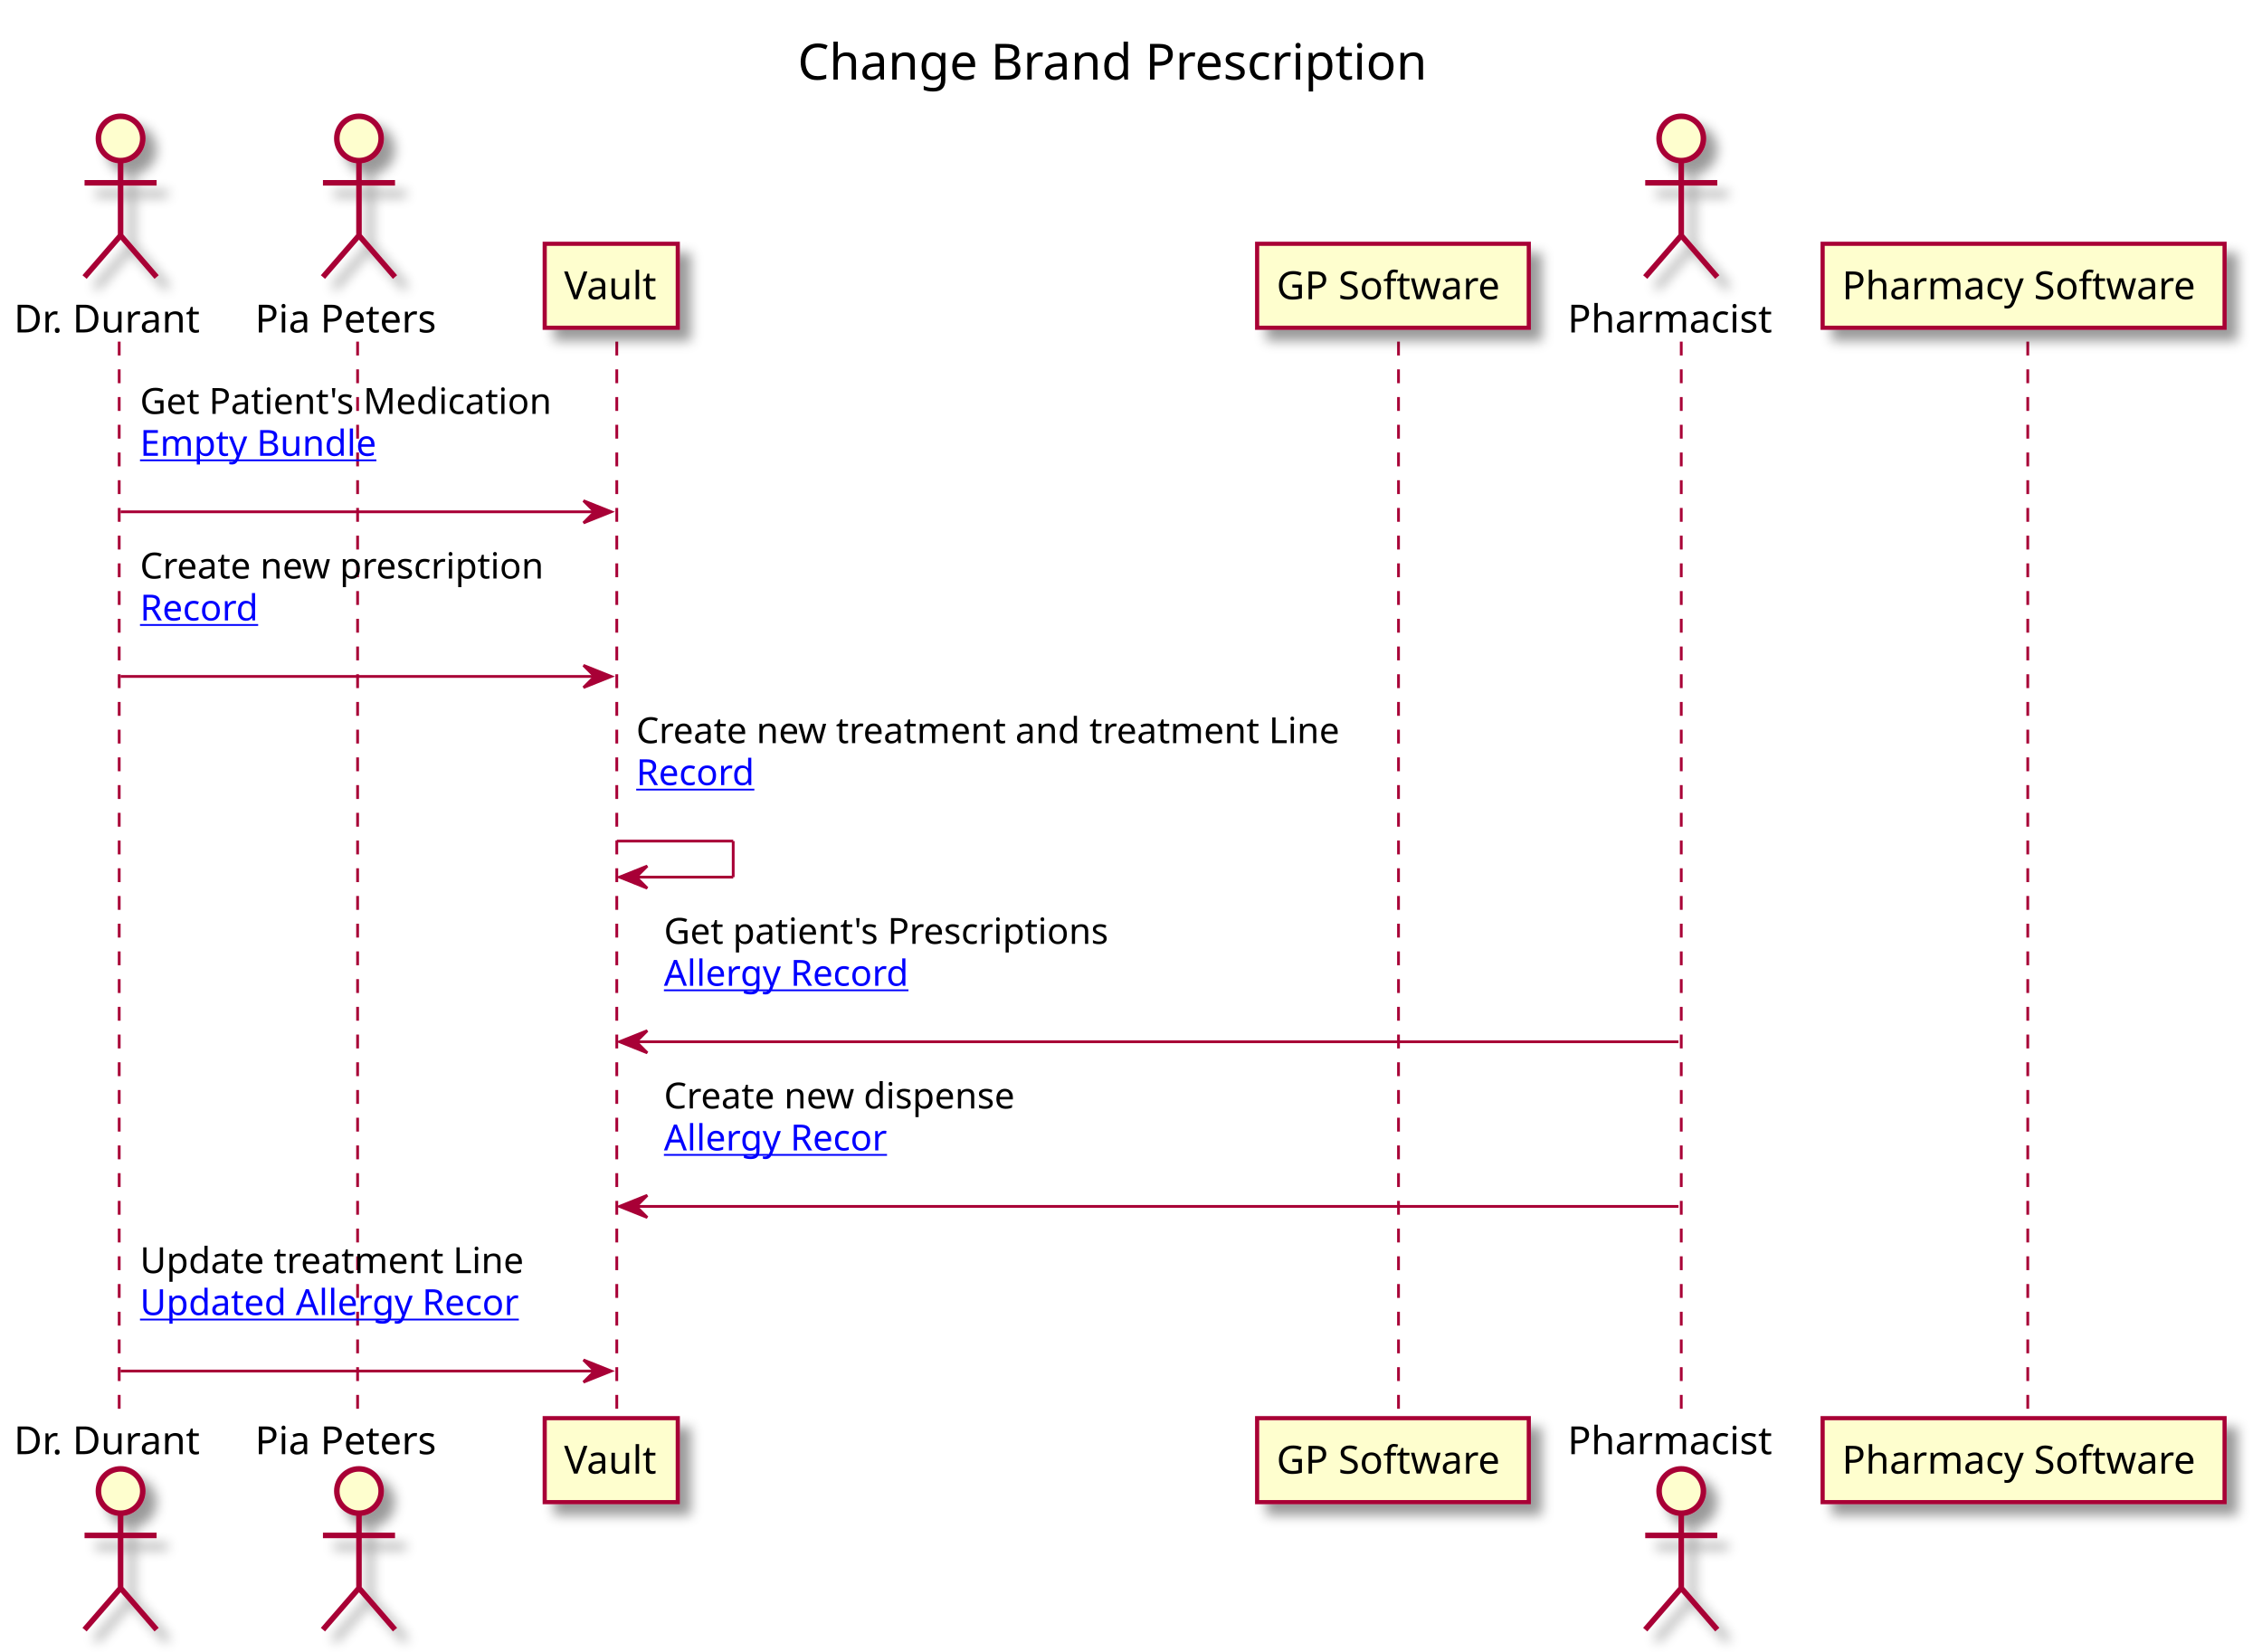
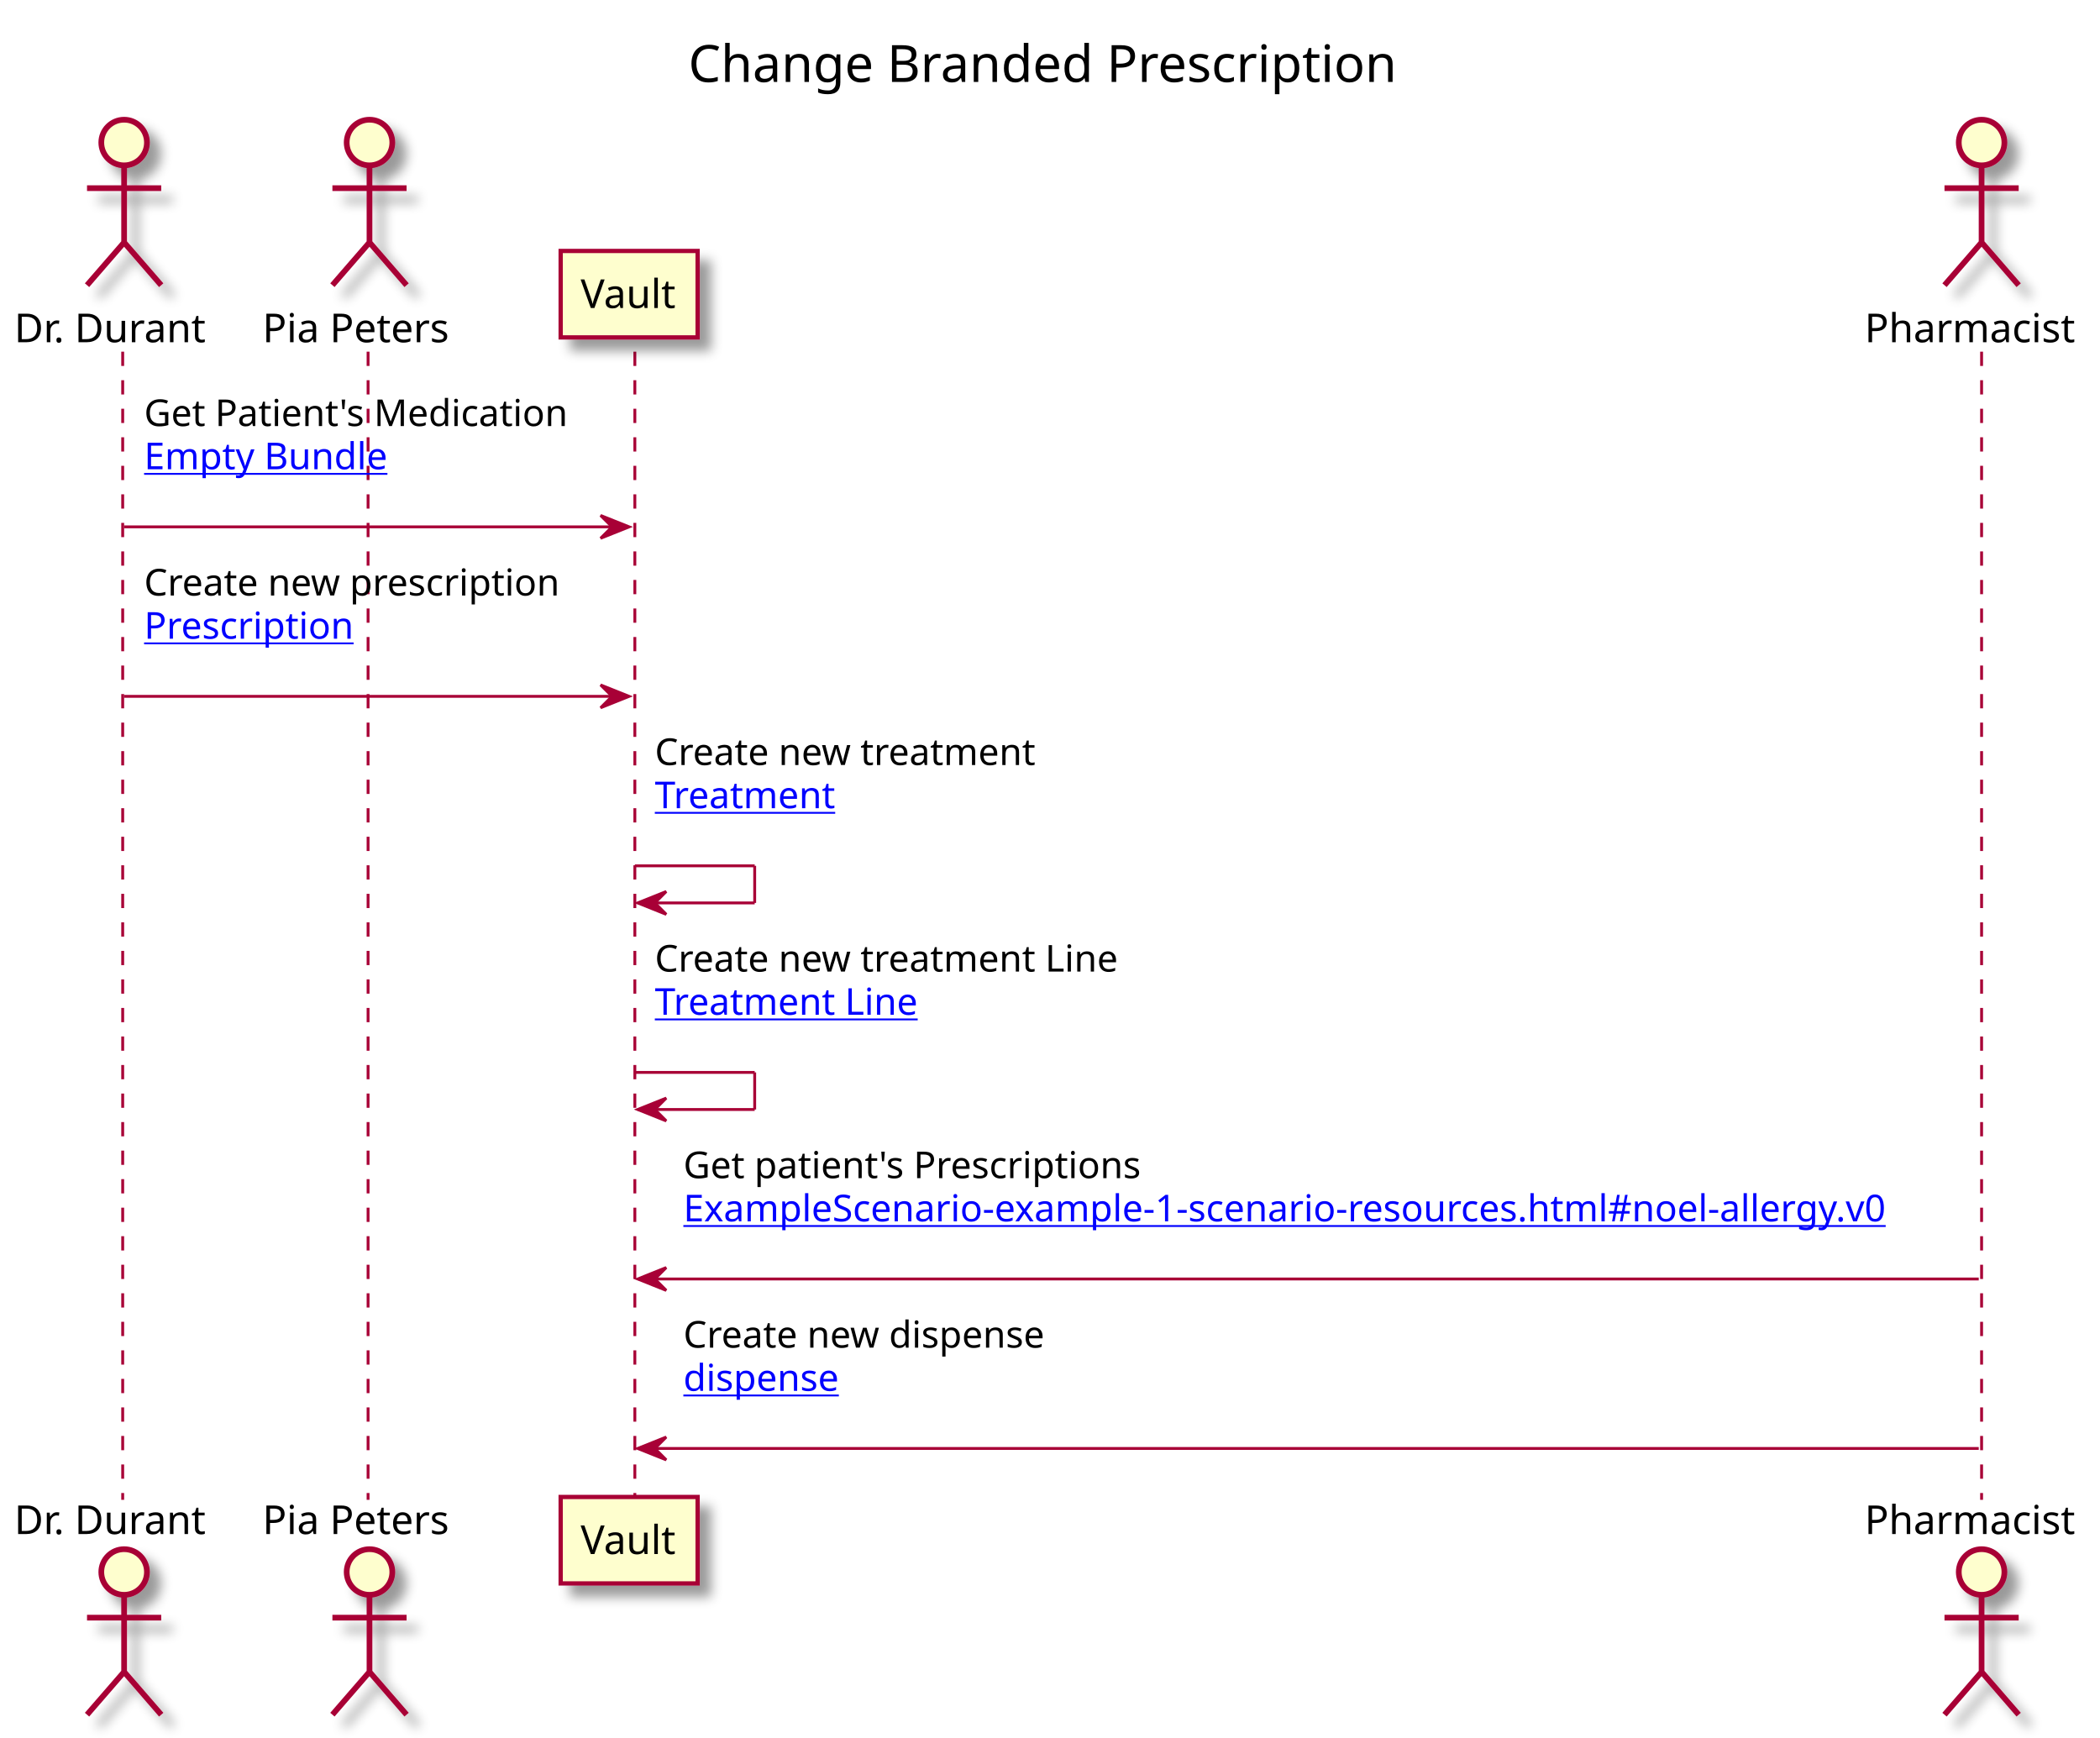
- <svg xmlns="http://www.w3.org/2000/svg" xmlns:xlink="http://www.w3.org/1999/xlink" contentScriptType="application/ecmascript" contentStyleType="text/css" height="596px" preserveAspectRatio="none" style="width:816px;height:596px;" version="1.1" viewBox="0 0 816 596" width="816px" zoomAndPan="magnify">
+ <svg xmlns="http://www.w3.org/2000/svg" xmlns:xlink="http://www.w3.org/1999/xlink" contentScriptType="application/ecmascript" contentStyleType="text/css" height="609px" preserveAspectRatio="none" style="width:736px;height:609px;" version="1.1" viewBox="0 0 736 609" width="736px" zoomAndPan="magnify">
  <defs>
-     <filter height="300%" id="f1e1nlv9q6ob5w" width="300%" x="-1" y="-1">
+     <filter height="300%" id="fdxlu8bz7r6s7" width="300%" x="-1" y="-1">
      <feGaussianBlur result="blurOut" stdDeviation="2.0" />
      <feColorMatrix in="blurOut" result="blurOut2" type="matrix" values="0 0 0 0 0 0 0 0 0 0 0 0 0 0 0 0 0 0 .4 0" />
      <feOffset dx="4.0" dy="4.0" in="blurOut2" result="blurOut3" />
      <feBlend in="SourceGraphic" in2="blurOut3" mode="normal" />
    </filter>
  </defs>
  <g>
-     <text fill="#000000" font-family="sans-serif" font-size="18" lengthAdjust="spacing" textLength="236" x="287.75" y="28.708">Change Brand Prescription</text>
-     <line style="stroke:#A80036;stroke-width:1.0;stroke-dasharray:5.0,5.0;" x1="43" x2="43" y1="123.25" y2="512.641" />
-     <line style="stroke:#A80036;stroke-width:1.0;stroke-dasharray:5.0,5.0;" x1="129" x2="129" y1="123.25" y2="512.641" />
-     <line style="stroke:#A80036;stroke-width:1.0;stroke-dasharray:5.0,5.0;" x1="222.5" x2="222.5" y1="123.25" y2="512.641" />
-     <line style="stroke:#A80036;stroke-width:1.0;stroke-dasharray:5.0,5.0;" x1="504.5" x2="504.5" y1="123.25" y2="512.641" />
-     <line style="stroke:#A80036;stroke-width:1.0;stroke-dasharray:5.0,5.0;" x1="606.5" x2="606.5" y1="123.25" y2="512.641" />
-     <line style="stroke:#A80036;stroke-width:1.0;stroke-dasharray:5.0,5.0;" x1="731.5" x2="731.5" y1="123.25" y2="512.641" />
+     <text fill="#000000" font-family="sans-serif" font-size="18" lengthAdjust="spacing" textLength="258" x="241.25" y="28.708">Change Branded Prescription</text>
+     <line style="stroke:#A80036;stroke-width:1.0;stroke-dasharray:5.0,5.0;" x1="43" x2="43" y1="123.25" y2="525.641" />
+     <line style="stroke:#A80036;stroke-width:1.0;stroke-dasharray:5.0,5.0;" x1="129" x2="129" y1="123.25" y2="525.641" />
+     <line style="stroke:#A80036;stroke-width:1.0;stroke-dasharray:5.0,5.0;" x1="222.5" x2="222.5" y1="123.25" y2="525.641" />
+     <line style="stroke:#A80036;stroke-width:1.0;stroke-dasharray:5.0,5.0;" x1="694.5" x2="694.5" y1="123.25" y2="525.641" />
    <text fill="#000000" font-family="sans-serif" font-size="14" lengthAdjust="spacing" textLength="71" x="5" y="119.948">Dr. Durant</text>
-     <ellipse cx="43.5" cy="49.953" fill="#FEFECE" filter="url(#f1e1nlv9q6ob5w)" rx="8" ry="8" style="stroke:#A80036;stroke-width:2.0;" />
-     <path d="M43.5,57.953 L43.5,84.953 M30.5,65.953 L56.5,65.953 M43.5,84.953 L30.5,99.953 M43.5,84.953 L56.5,99.953 " fill="none" filter="url(#f1e1nlv9q6ob5w)" style="stroke:#A80036;stroke-width:2.0;" />
-     <text fill="#000000" font-family="sans-serif" font-size="14" lengthAdjust="spacing" textLength="71" x="5" y="524.636">Dr. Durant</text>
-     <ellipse cx="43.5" cy="537.938" fill="#FEFECE" filter="url(#f1e1nlv9q6ob5w)" rx="8" ry="8" style="stroke:#A80036;stroke-width:2.0;" />
-     <path d="M43.5,545.938 L43.5,572.938 M30.5,553.938 L56.5,553.938 M43.5,572.938 L30.5,587.938 M43.5,572.938 L56.5,587.938 " fill="none" filter="url(#f1e1nlv9q6ob5w)" style="stroke:#A80036;stroke-width:2.0;" />
+     <ellipse cx="43.5" cy="49.953" fill="#FEFECE" filter="url(#fdxlu8bz7r6s7)" rx="8" ry="8" style="stroke:#A80036;stroke-width:2.0;" />
+     <path d="M43.5,57.953 L43.5,84.953 M30.5,65.953 L56.5,65.953 M43.5,84.953 L30.5,99.953 M43.5,84.953 L56.5,99.953 " fill="none" filter="url(#fdxlu8bz7r6s7)" style="stroke:#A80036;stroke-width:2.0;" />
+     <text fill="#000000" font-family="sans-serif" font-size="14" lengthAdjust="spacing" textLength="71" x="5" y="537.636">Dr. Durant</text>
+     <ellipse cx="43.5" cy="550.938" fill="#FEFECE" filter="url(#fdxlu8bz7r6s7)" rx="8" ry="8" style="stroke:#A80036;stroke-width:2.0;" />
+     <path d="M43.5,558.938 L43.5,585.938 M30.5,566.938 L56.5,566.938 M43.5,585.938 L30.5,600.938 M43.5,585.938 L56.5,600.938 " fill="none" filter="url(#fdxlu8bz7r6s7)" style="stroke:#A80036;stroke-width:2.0;" />
    <text fill="#000000" font-family="sans-serif" font-size="14" lengthAdjust="spacing" textLength="69" x="92" y="119.948">Pia Peters</text>
-     <ellipse cx="129.5" cy="49.953" fill="#FEFECE" filter="url(#f1e1nlv9q6ob5w)" rx="8" ry="8" style="stroke:#A80036;stroke-width:2.0;" />
-     <path d="M129.5,57.953 L129.5,84.953 M116.5,65.953 L142.5,65.953 M129.5,84.953 L116.5,99.953 M129.5,84.953 L142.5,99.953 " fill="none" filter="url(#f1e1nlv9q6ob5w)" style="stroke:#A80036;stroke-width:2.0;" />
-     <text fill="#000000" font-family="sans-serif" font-size="14" lengthAdjust="spacing" textLength="69" x="92" y="524.636">Pia Peters</text>
-     <ellipse cx="129.5" cy="537.938" fill="#FEFECE" filter="url(#f1e1nlv9q6ob5w)" rx="8" ry="8" style="stroke:#A80036;stroke-width:2.0;" />
-     <path d="M129.5,545.938 L129.5,572.938 M116.5,553.938 L142.5,553.938 M129.5,572.938 L116.5,587.938 M129.5,572.938 L142.5,587.938 " fill="none" filter="url(#f1e1nlv9q6ob5w)" style="stroke:#A80036;stroke-width:2.0;" />
-     <rect fill="#FEFECE" filter="url(#f1e1nlv9q6ob5w)" height="30.297" style="stroke:#A80036;stroke-width:1.5;" width="48" x="196.5" y="87.953" />
+     <ellipse cx="129.5" cy="49.953" fill="#FEFECE" filter="url(#fdxlu8bz7r6s7)" rx="8" ry="8" style="stroke:#A80036;stroke-width:2.0;" />
+     <path d="M129.5,57.953 L129.5,84.953 M116.5,65.953 L142.5,65.953 M129.5,84.953 L116.5,99.953 M129.5,84.953 L142.5,99.953 " fill="none" filter="url(#fdxlu8bz7r6s7)" style="stroke:#A80036;stroke-width:2.0;" />
+     <text fill="#000000" font-family="sans-serif" font-size="14" lengthAdjust="spacing" textLength="69" x="92" y="537.636">Pia Peters</text>
+     <ellipse cx="129.5" cy="550.938" fill="#FEFECE" filter="url(#fdxlu8bz7r6s7)" rx="8" ry="8" style="stroke:#A80036;stroke-width:2.0;" />
+     <path d="M129.5,558.938 L129.5,585.938 M116.5,566.938 L142.5,566.938 M129.5,585.938 L116.5,600.938 M129.5,585.938 L142.5,600.938 " fill="none" filter="url(#fdxlu8bz7r6s7)" style="stroke:#A80036;stroke-width:2.0;" />
+     <rect fill="#FEFECE" filter="url(#fdxlu8bz7r6s7)" height="30.297" style="stroke:#A80036;stroke-width:1.5;" width="48" x="196.5" y="87.953" />
    <text fill="#000000" font-family="sans-serif" font-size="14" lengthAdjust="spacing" textLength="34" x="203.5" y="107.948">Vault</text>
-     <rect fill="#FEFECE" filter="url(#f1e1nlv9q6ob5w)" height="30.297" style="stroke:#A80036;stroke-width:1.5;" width="48" x="196.5" y="511.641" />
-     <text fill="#000000" font-family="sans-serif" font-size="14" lengthAdjust="spacing" textLength="34" x="203.5" y="531.636">Vault</text>
-     <rect fill="#FEFECE" filter="url(#f1e1nlv9q6ob5w)" height="30.297" style="stroke:#A80036;stroke-width:1.5;" width="98" x="453.5" y="87.953" />
-     <text fill="#000000" font-family="sans-serif" font-size="14" lengthAdjust="spacing" textLength="84" x="460.5" y="107.948">GP Software</text>
-     <rect fill="#FEFECE" filter="url(#f1e1nlv9q6ob5w)" height="30.297" style="stroke:#A80036;stroke-width:1.5;" width="98" x="453.5" y="511.641" />
-     <text fill="#000000" font-family="sans-serif" font-size="14" lengthAdjust="spacing" textLength="84" x="460.5" y="531.636">GP Software</text>
-     <text fill="#000000" font-family="sans-serif" font-size="14" lengthAdjust="spacing" textLength="76" x="565.5" y="119.948">Pharmacist</text>
-     <ellipse cx="606.5" cy="49.953" fill="#FEFECE" filter="url(#f1e1nlv9q6ob5w)" rx="8" ry="8" style="stroke:#A80036;stroke-width:2.0;" />
-     <path d="M606.5,57.953 L606.5,84.953 M593.5,65.953 L619.5,65.953 M606.5,84.953 L593.5,99.953 M606.5,84.953 L619.5,99.953 " fill="none" filter="url(#f1e1nlv9q6ob5w)" style="stroke:#A80036;stroke-width:2.0;" />
-     <text fill="#000000" font-family="sans-serif" font-size="14" lengthAdjust="spacing" textLength="76" x="565.5" y="524.636">Pharmacist</text>
-     <ellipse cx="606.5" cy="537.938" fill="#FEFECE" filter="url(#f1e1nlv9q6ob5w)" rx="8" ry="8" style="stroke:#A80036;stroke-width:2.0;" />
-     <path d="M606.5,545.938 L606.5,572.938 M593.5,553.938 L619.5,553.938 M606.5,572.938 L593.5,587.938 M606.5,572.938 L619.5,587.938 " fill="none" filter="url(#f1e1nlv9q6ob5w)" style="stroke:#A80036;stroke-width:2.0;" />
-     <rect fill="#FEFECE" filter="url(#f1e1nlv9q6ob5w)" height="30.297" style="stroke:#A80036;stroke-width:1.5;" width="145" x="657.5" y="87.953" />
-     <text fill="#000000" font-family="sans-serif" font-size="14" lengthAdjust="spacing" textLength="131" x="664.5" y="107.948">Pharmacy Software</text>
-     <rect fill="#FEFECE" filter="url(#f1e1nlv9q6ob5w)" height="30.297" style="stroke:#A80036;stroke-width:1.5;" width="145" x="657.5" y="511.641" />
-     <text fill="#000000" font-family="sans-serif" font-size="14" lengthAdjust="spacing" textLength="131" x="664.5" y="531.636">Pharmacy Software</text>
+     <rect fill="#FEFECE" filter="url(#fdxlu8bz7r6s7)" height="30.297" style="stroke:#A80036;stroke-width:1.5;" width="48" x="196.5" y="524.641" />
+     <text fill="#000000" font-family="sans-serif" font-size="14" lengthAdjust="spacing" textLength="34" x="203.5" y="544.636">Vault</text>
+     <text fill="#000000" font-family="sans-serif" font-size="14" lengthAdjust="spacing" textLength="76" x="653.5" y="119.948">Pharmacist</text>
+     <ellipse cx="694.5" cy="49.953" fill="#FEFECE" filter="url(#fdxlu8bz7r6s7)" rx="8" ry="8" style="stroke:#A80036;stroke-width:2.0;" />
+     <path d="M694.5,57.953 L694.5,84.953 M681.5,65.953 L707.5,65.953 M694.5,84.953 L681.5,99.953 M694.5,84.953 L707.5,99.953 " fill="none" filter="url(#fdxlu8bz7r6s7)" style="stroke:#A80036;stroke-width:2.0;" />
+     <text fill="#000000" font-family="sans-serif" font-size="14" lengthAdjust="spacing" textLength="76" x="653.5" y="537.636">Pharmacist</text>
+     <ellipse cx="694.5" cy="550.938" fill="#FEFECE" filter="url(#fdxlu8bz7r6s7)" rx="8" ry="8" style="stroke:#A80036;stroke-width:2.0;" />
+     <path d="M694.5,558.938 L694.5,585.938 M681.5,566.938 L707.5,566.938 M694.5,585.938 L681.5,600.938 M694.5,585.938 L707.5,600.938 " fill="none" filter="url(#fdxlu8bz7r6s7)" style="stroke:#A80036;stroke-width:2.0;" />
    <polygon fill="#A80036" points="210.5,180.648,220.5,184.648,210.5,188.648,214.5,184.648" style="stroke:#A80036;stroke-width:1.0;" />
    <line style="stroke:#A80036;stroke-width:1.0;" x1="43.5" x2="216.5" y1="184.648" y2="184.648" />
    <text fill="#000000" font-family="sans-serif" font-size="13" lengthAdjust="spacing" textLength="155" x="50.5" y="149.317">Get Patient's Medication</text>
    <a href="ExampleScenario-example-1-scenario-resources.html#EB" target="_top" title="ExampleScenario-example-1-scenario-resources.html#EB" xlink:actuate="onRequest" xlink:href="ExampleScenario-example-1-scenario-resources.html#EB" xlink:show="new" xlink:title="ExampleScenario-example-1-scenario-resources.html#EB" xlink:type="simple">
      <text fill="#0000FF" font-family="sans-serif" font-size="13" lengthAdjust="spacing" text-decoration="underline" textLength="89" x="50.5" y="164.45">Empty Bundle</text>
    </a>
    <text fill="#000000" font-family="sans-serif" font-size="13" lengthAdjust="spacing" textLength="0" x="54.5" y="179.583" />
    <polygon fill="#A80036" points="210.5,240.047,220.5,244.047,210.5,248.047,214.5,244.047" style="stroke:#A80036;stroke-width:1.0;" />
    <line style="stroke:#A80036;stroke-width:1.0;" x1="43.5" x2="216.5" y1="244.047" y2="244.047" />
    <text fill="#000000" font-family="sans-serif" font-size="13" lengthAdjust="spacing" textLength="151" x="50.5" y="208.715">Create new prescription</text>
-     <a href="ExampleScenario-example-1-scenario-resources.html#Allergy" target="_top" title="ExampleScenario-example-1-scenario-resources.html#Allergy" xlink:actuate="onRequest" xlink:href="ExampleScenario-example-1-scenario-resources.html#Allergy" xlink:show="new" xlink:title="ExampleScenario-example-1-scenario-resources.html#Allergy" xlink:type="simple">
-       <text fill="#0000FF" font-family="sans-serif" font-size="13" lengthAdjust="spacing" text-decoration="underline" textLength="44" x="50.5" y="223.848">Record</text>
+     <a href="ExampleScenario-example-1-scenario-resources.html#New" target="_top" title="ExampleScenario-example-1-scenario-resources.html#New" xlink:actuate="onRequest" xlink:href="ExampleScenario-example-1-scenario-resources.html#New" xlink:show="new" xlink:title="ExampleScenario-example-1-scenario-resources.html#New" xlink:type="simple">
+       <text fill="#0000FF" font-family="sans-serif" font-size="13" lengthAdjust="spacing" text-decoration="underline" textLength="75" x="50.5" y="223.848">Prescription</text>
    </a>
    <text fill="#000000" font-family="sans-serif" font-size="13" lengthAdjust="spacing" textLength="0" x="54.5" y="238.981" />
    <line style="stroke:#A80036;stroke-width:1.0;" x1="222.5" x2="264.5" y1="303.445" y2="303.445" />
    <line style="stroke:#A80036;stroke-width:1.0;" x1="264.5" x2="264.5" y1="303.445" y2="316.445" />
    <line style="stroke:#A80036;stroke-width:1.0;" x1="223.5" x2="264.5" y1="316.445" y2="316.445" />
    <polygon fill="#A80036" points="233.5,312.445,223.5,316.445,233.5,320.445,229.5,316.445" style="stroke:#A80036;stroke-width:1.0;" />
-     <text fill="#000000" font-family="sans-serif" font-size="13" lengthAdjust="spacing" textLength="268" x="229.5" y="268.114">Create new treatment and treatment Line</text>
-     <a href="ExampleScenario-example-1-scenario-resources.html#Allergy" target="_top" title="ExampleScenario-example-1-scenario-resources.html#Allergy" xlink:actuate="onRequest" xlink:href="ExampleScenario-example-1-scenario-resources.html#Allergy" xlink:show="new" xlink:title="ExampleScenario-example-1-scenario-resources.html#Allergy" xlink:type="simple">
-       <text fill="#0000FF" font-family="sans-serif" font-size="13" lengthAdjust="spacing" text-decoration="underline" textLength="44" x="229.5" y="283.247">Record</text>
+     <text fill="#000000" font-family="sans-serif" font-size="13" lengthAdjust="spacing" textLength="141" x="229.5" y="268.114">Create new treatment</text>
+     <a href="ExampleScenario-example-1-scenario-resources.html#New" target="_top" title="ExampleScenario-example-1-scenario-resources.html#New" xlink:actuate="onRequest" xlink:href="ExampleScenario-example-1-scenario-resources.html#New" xlink:show="new" xlink:title="ExampleScenario-example-1-scenario-resources.html#New" xlink:type="simple">
+       <text fill="#0000FF" font-family="sans-serif" font-size="13" lengthAdjust="spacing" text-decoration="underline" textLength="67" x="229.5" y="283.247">Treatment</text>
    </a>
    <text fill="#000000" font-family="sans-serif" font-size="13" lengthAdjust="spacing" textLength="0" x="233.5" y="298.379" />
-     <polygon fill="#A80036" points="233.5,371.844,223.5,375.844,233.5,379.844,229.5,375.844" style="stroke:#A80036;stroke-width:1.0;" />
-     <line style="stroke:#A80036;stroke-width:1.0;" x1="227.5" x2="605.5" y1="375.844" y2="375.844" />
-     <text fill="#000000" font-family="sans-serif" font-size="13" lengthAdjust="spacing" textLength="168" x="239.5" y="340.512">Get patient's Prescriptions</text>
+     <line style="stroke:#A80036;stroke-width:1.0;" x1="222.5" x2="264.5" y1="375.844" y2="375.844" />
+     <line style="stroke:#A80036;stroke-width:1.0;" x1="264.5" x2="264.5" y1="375.844" y2="388.844" />
+     <line style="stroke:#A80036;stroke-width:1.0;" x1="223.5" x2="264.5" y1="388.844" y2="388.844" />
+     <polygon fill="#A80036" points="233.5,384.844,223.5,388.844,233.5,392.844,229.5,388.844" style="stroke:#A80036;stroke-width:1.0;" />
+     <text fill="#000000" font-family="sans-serif" font-size="13" lengthAdjust="spacing" textLength="171" x="229.5" y="340.512">Create new treatment Line</text>
+     <a href="ExampleScenario-example-1-scenario-resources.html#New" target="_top" title="ExampleScenario-example-1-scenario-resources.html#New" xlink:actuate="onRequest" xlink:href="ExampleScenario-example-1-scenario-resources.html#New" xlink:show="new" xlink:title="ExampleScenario-example-1-scenario-resources.html#New" xlink:type="simple">
+       <text fill="#0000FF" font-family="sans-serif" font-size="13" lengthAdjust="spacing" text-decoration="underline" textLength="97" x="229.5" y="355.645">Treatment Line</text>
+     </a>
+     <text fill="#000000" font-family="sans-serif" font-size="13" lengthAdjust="spacing" textLength="0" x="233.5" y="370.778" />
+     <polygon fill="#A80036" points="233.5,444.242,223.5,448.242,233.5,452.242,229.5,448.242" style="stroke:#A80036;stroke-width:1.0;" />
+     <line style="stroke:#A80036;stroke-width:1.0;" x1="227.5" x2="693.5" y1="448.242" y2="448.242" />
+     <text fill="#000000" font-family="sans-serif" font-size="13" lengthAdjust="spacing" textLength="168" x="239.5" y="412.911">Get patient's Prescriptions</text>
    <a href="ExampleScenario-example-1-scenario-resources.html#noel-allergy.v0" target="_top" title="ExampleScenario-example-1-scenario-resources.html#noel-allergy.v0" xlink:actuate="onRequest" xlink:href="ExampleScenario-example-1-scenario-resources.html#noel-allergy.v0" xlink:show="new" xlink:title="ExampleScenario-example-1-scenario-resources.html#noel-allergy.v0" xlink:type="simple">
-       <text fill="#0000FF" font-family="sans-serif" font-size="13" lengthAdjust="spacing" text-decoration="underline" textLength="91" x="239.5" y="355.645">Allergy Record</text>
+       <text fill="#0000FF" font-family="sans-serif" font-size="13" lengthAdjust="spacing" text-decoration="underline" textLength="448" x="239.5" y="428.043">ExampleScenario-example-1-scenario-resources.html#noel-allergy.v0</text>
    </a>
-     <text fill="#000000" font-family="sans-serif" font-size="13" lengthAdjust="spacing" textLength="0" x="243.5" y="370.778" />
-     <polygon fill="#A80036" points="233.5,431.242,223.5,435.242,233.5,439.242,229.5,435.242" style="stroke:#A80036;stroke-width:1.0;" />
-     <line style="stroke:#A80036;stroke-width:1.0;" x1="227.5" x2="605.5" y1="435.242" y2="435.242" />
-     <text fill="#000000" font-family="sans-serif" font-size="13" lengthAdjust="spacing" textLength="133" x="239.5" y="399.911">Create new dispense</text>
-     <a href="ExampleScenario-example-1-scenario-resources.html#Updated" target="_top" title="ExampleScenario-example-1-scenario-resources.html#Updated" xlink:actuate="onRequest" xlink:href="ExampleScenario-example-1-scenario-resources.html#Updated" xlink:show="new" xlink:title="ExampleScenario-example-1-scenario-resources.html#Updated" xlink:type="simple">
-       <text fill="#0000FF" font-family="sans-serif" font-size="13" lengthAdjust="spacing" text-decoration="underline" textLength="83" x="239.5" y="415.043">Allergy Recor</text>
+     <text fill="#000000" font-family="sans-serif" font-size="13" lengthAdjust="spacing" textLength="0" x="243.5" y="443.176" />
+     <polygon fill="#A80036" points="233.5,503.641,223.5,507.641,233.5,511.641,229.5,507.641" style="stroke:#A80036;stroke-width:1.0;" />
+     <line style="stroke:#A80036;stroke-width:1.0;" x1="227.5" x2="693.5" y1="507.641" y2="507.641" />
+     <text fill="#000000" font-family="sans-serif" font-size="13" lengthAdjust="spacing" textLength="133" x="239.5" y="472.309">Create new dispense</text>
+     <a href="ExampleScenario-example-1-scenario-resources.html#New" target="_top" title="ExampleScenario-example-1-scenario-resources.html#New" xlink:actuate="onRequest" xlink:href="ExampleScenario-example-1-scenario-resources.html#New" xlink:show="new" xlink:title="ExampleScenario-example-1-scenario-resources.html#New" xlink:type="simple">
+       <text fill="#0000FF" font-family="sans-serif" font-size="13" lengthAdjust="spacing" text-decoration="underline" textLength="57" x="239.5" y="487.442">dispense</text>
    </a>
-     <text fill="#000000" font-family="sans-serif" font-size="13" lengthAdjust="spacing" textLength="0" x="243.5" y="430.176" />
-     <polygon fill="#A80036" points="210.5,490.641,220.5,494.641,210.5,498.641,214.5,494.641" style="stroke:#A80036;stroke-width:1.0;" />
-     <line style="stroke:#A80036;stroke-width:1.0;" x1="43.5" x2="216.5" y1="494.641" y2="494.641" />
-     <text fill="#000000" font-family="sans-serif" font-size="13" lengthAdjust="spacing" textLength="146" x="50.5" y="459.309">Update treatment Line</text>
-     <a href="ExampleScenario-example-1-scenario-resources.html#noel-allergy.v1" target="_top" title="ExampleScenario-example-1-scenario-resources.html#noel-allergy.v1" xlink:actuate="onRequest" xlink:href="ExampleScenario-example-1-scenario-resources.html#noel-allergy.v1" xlink:show="new" xlink:title="ExampleScenario-example-1-scenario-resources.html#noel-allergy.v1" xlink:type="simple">
-       <text fill="#0000FF" font-family="sans-serif" font-size="13" lengthAdjust="spacing" text-decoration="underline" textLength="142" x="50.5" y="474.442">Updated Allergy Recor</text>
-     </a>
-     <text fill="#000000" font-family="sans-serif" font-size="13" lengthAdjust="spacing" textLength="0" x="54.5" y="489.575" />
+     <text fill="#000000" font-family="sans-serif" font-size="13" lengthAdjust="spacing" textLength="0" x="243.5" y="502.575" />
  </g>
</svg>
